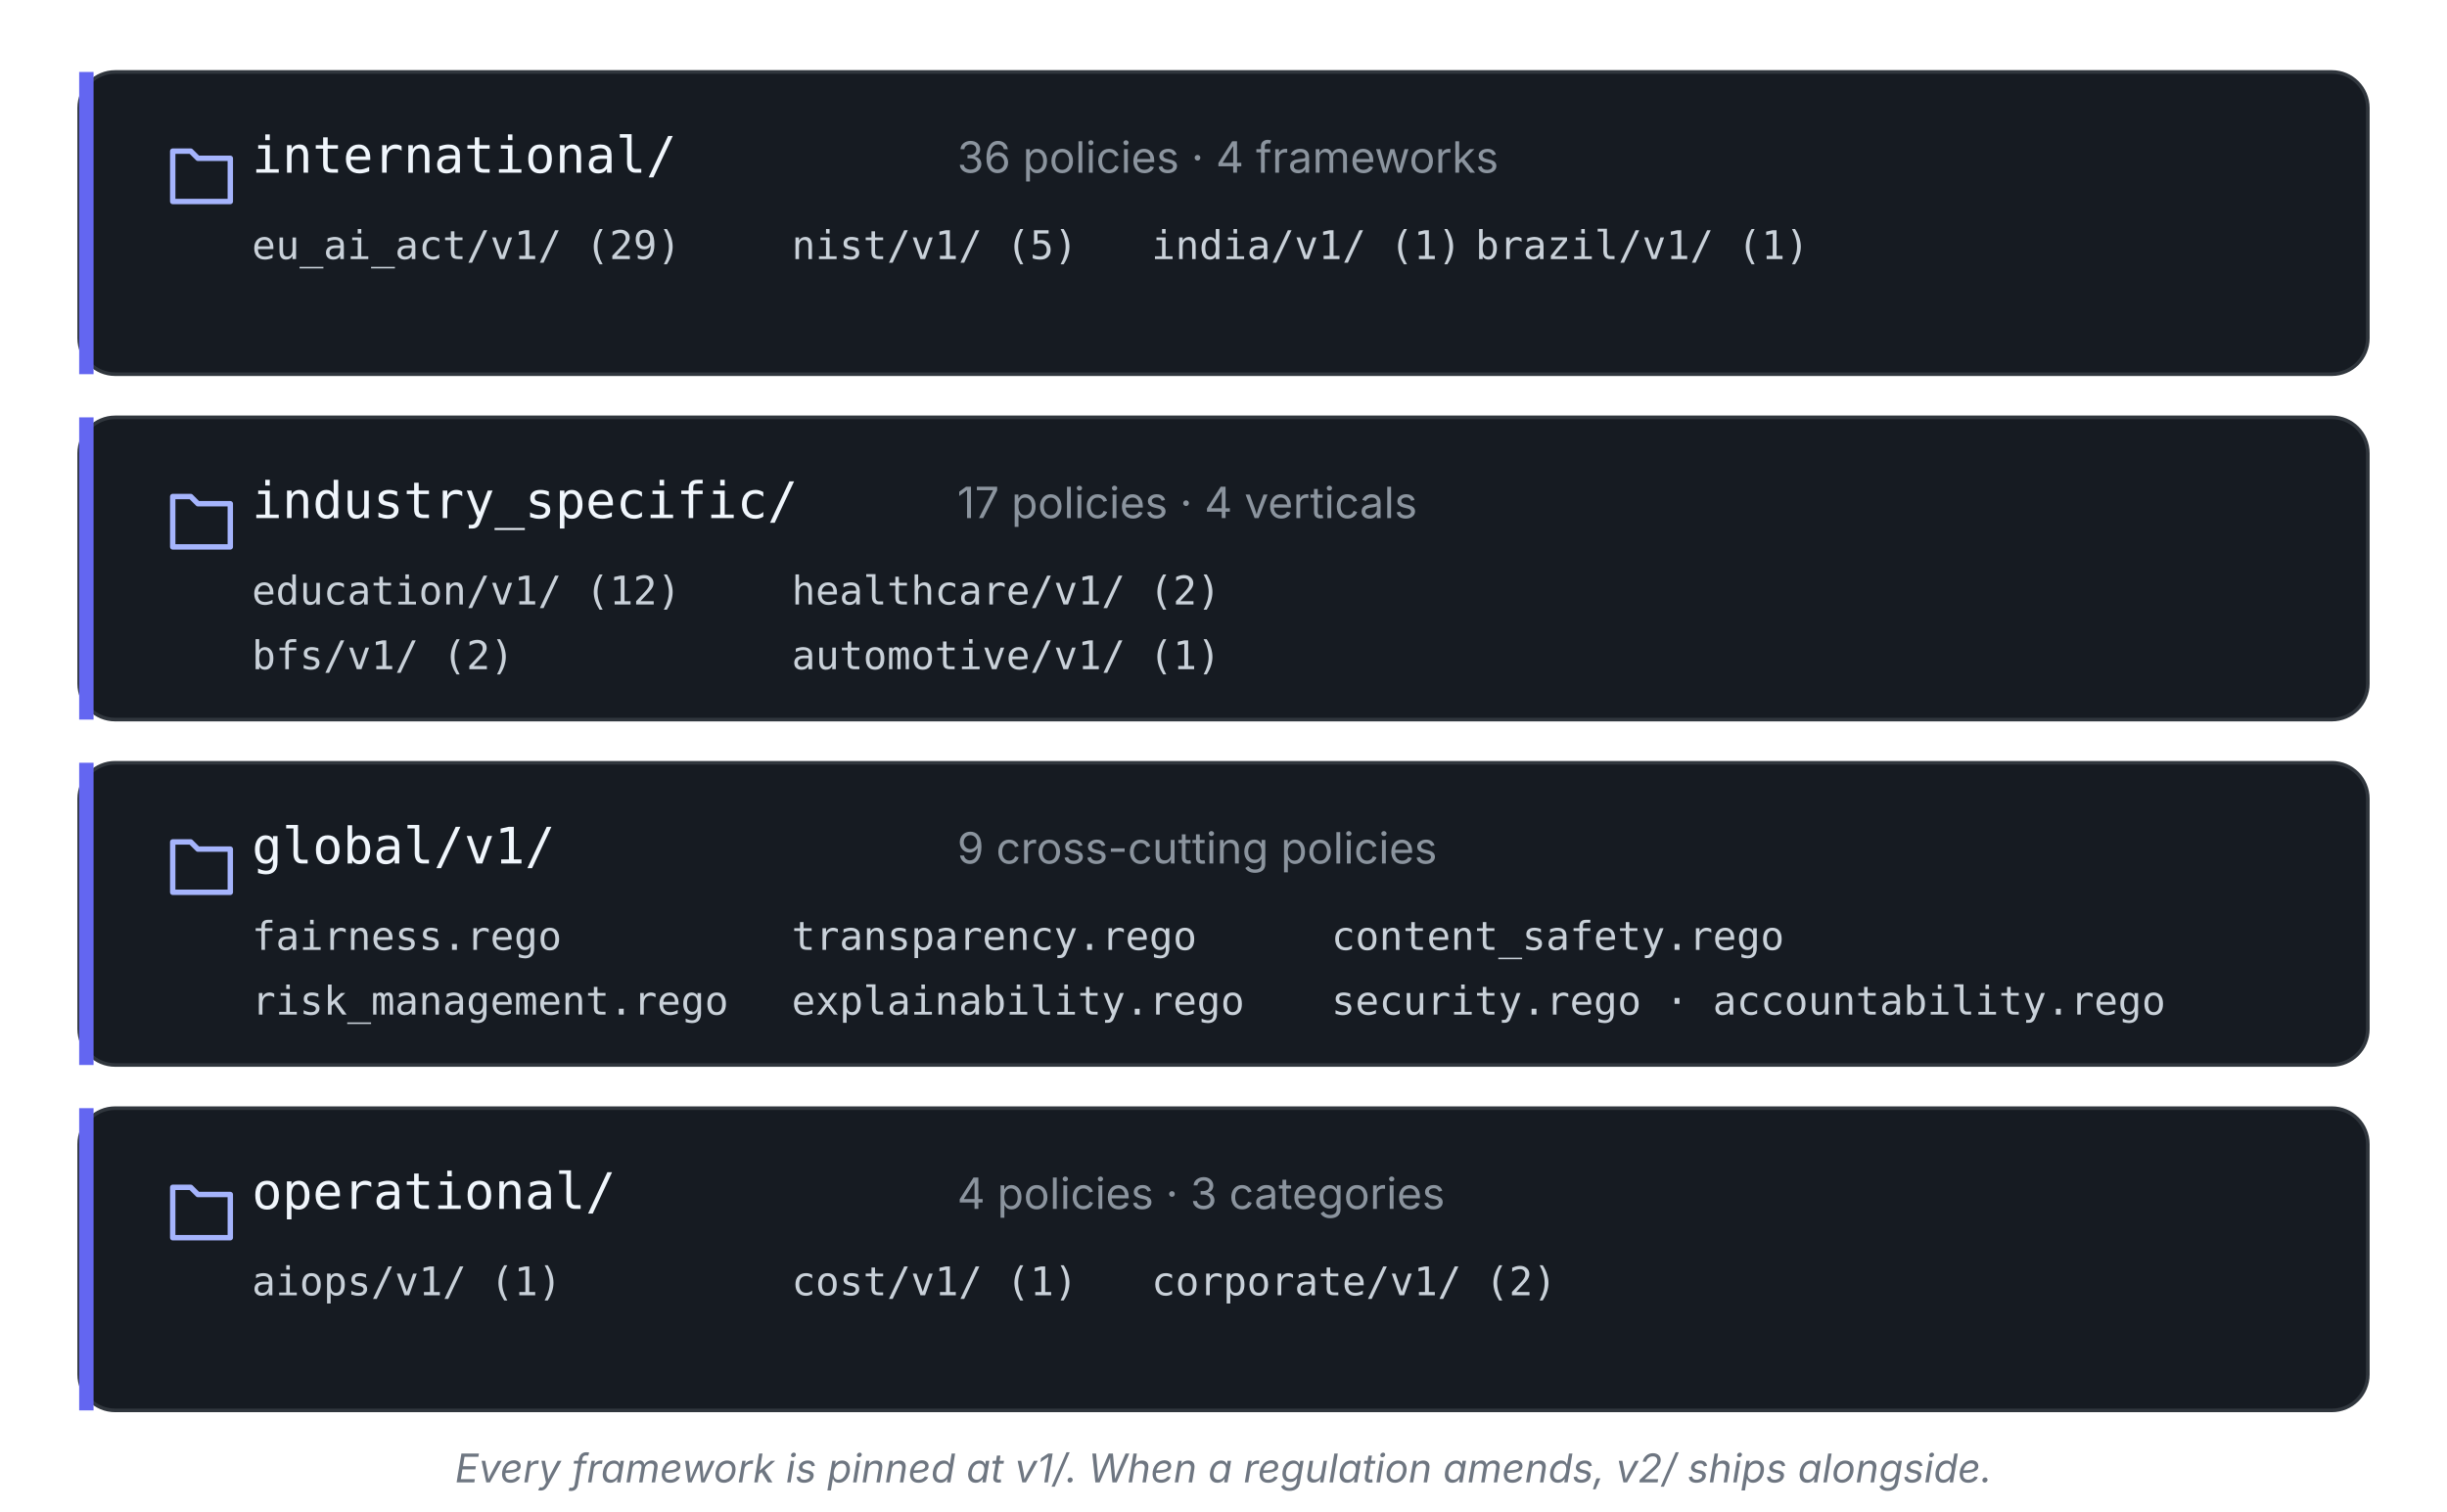
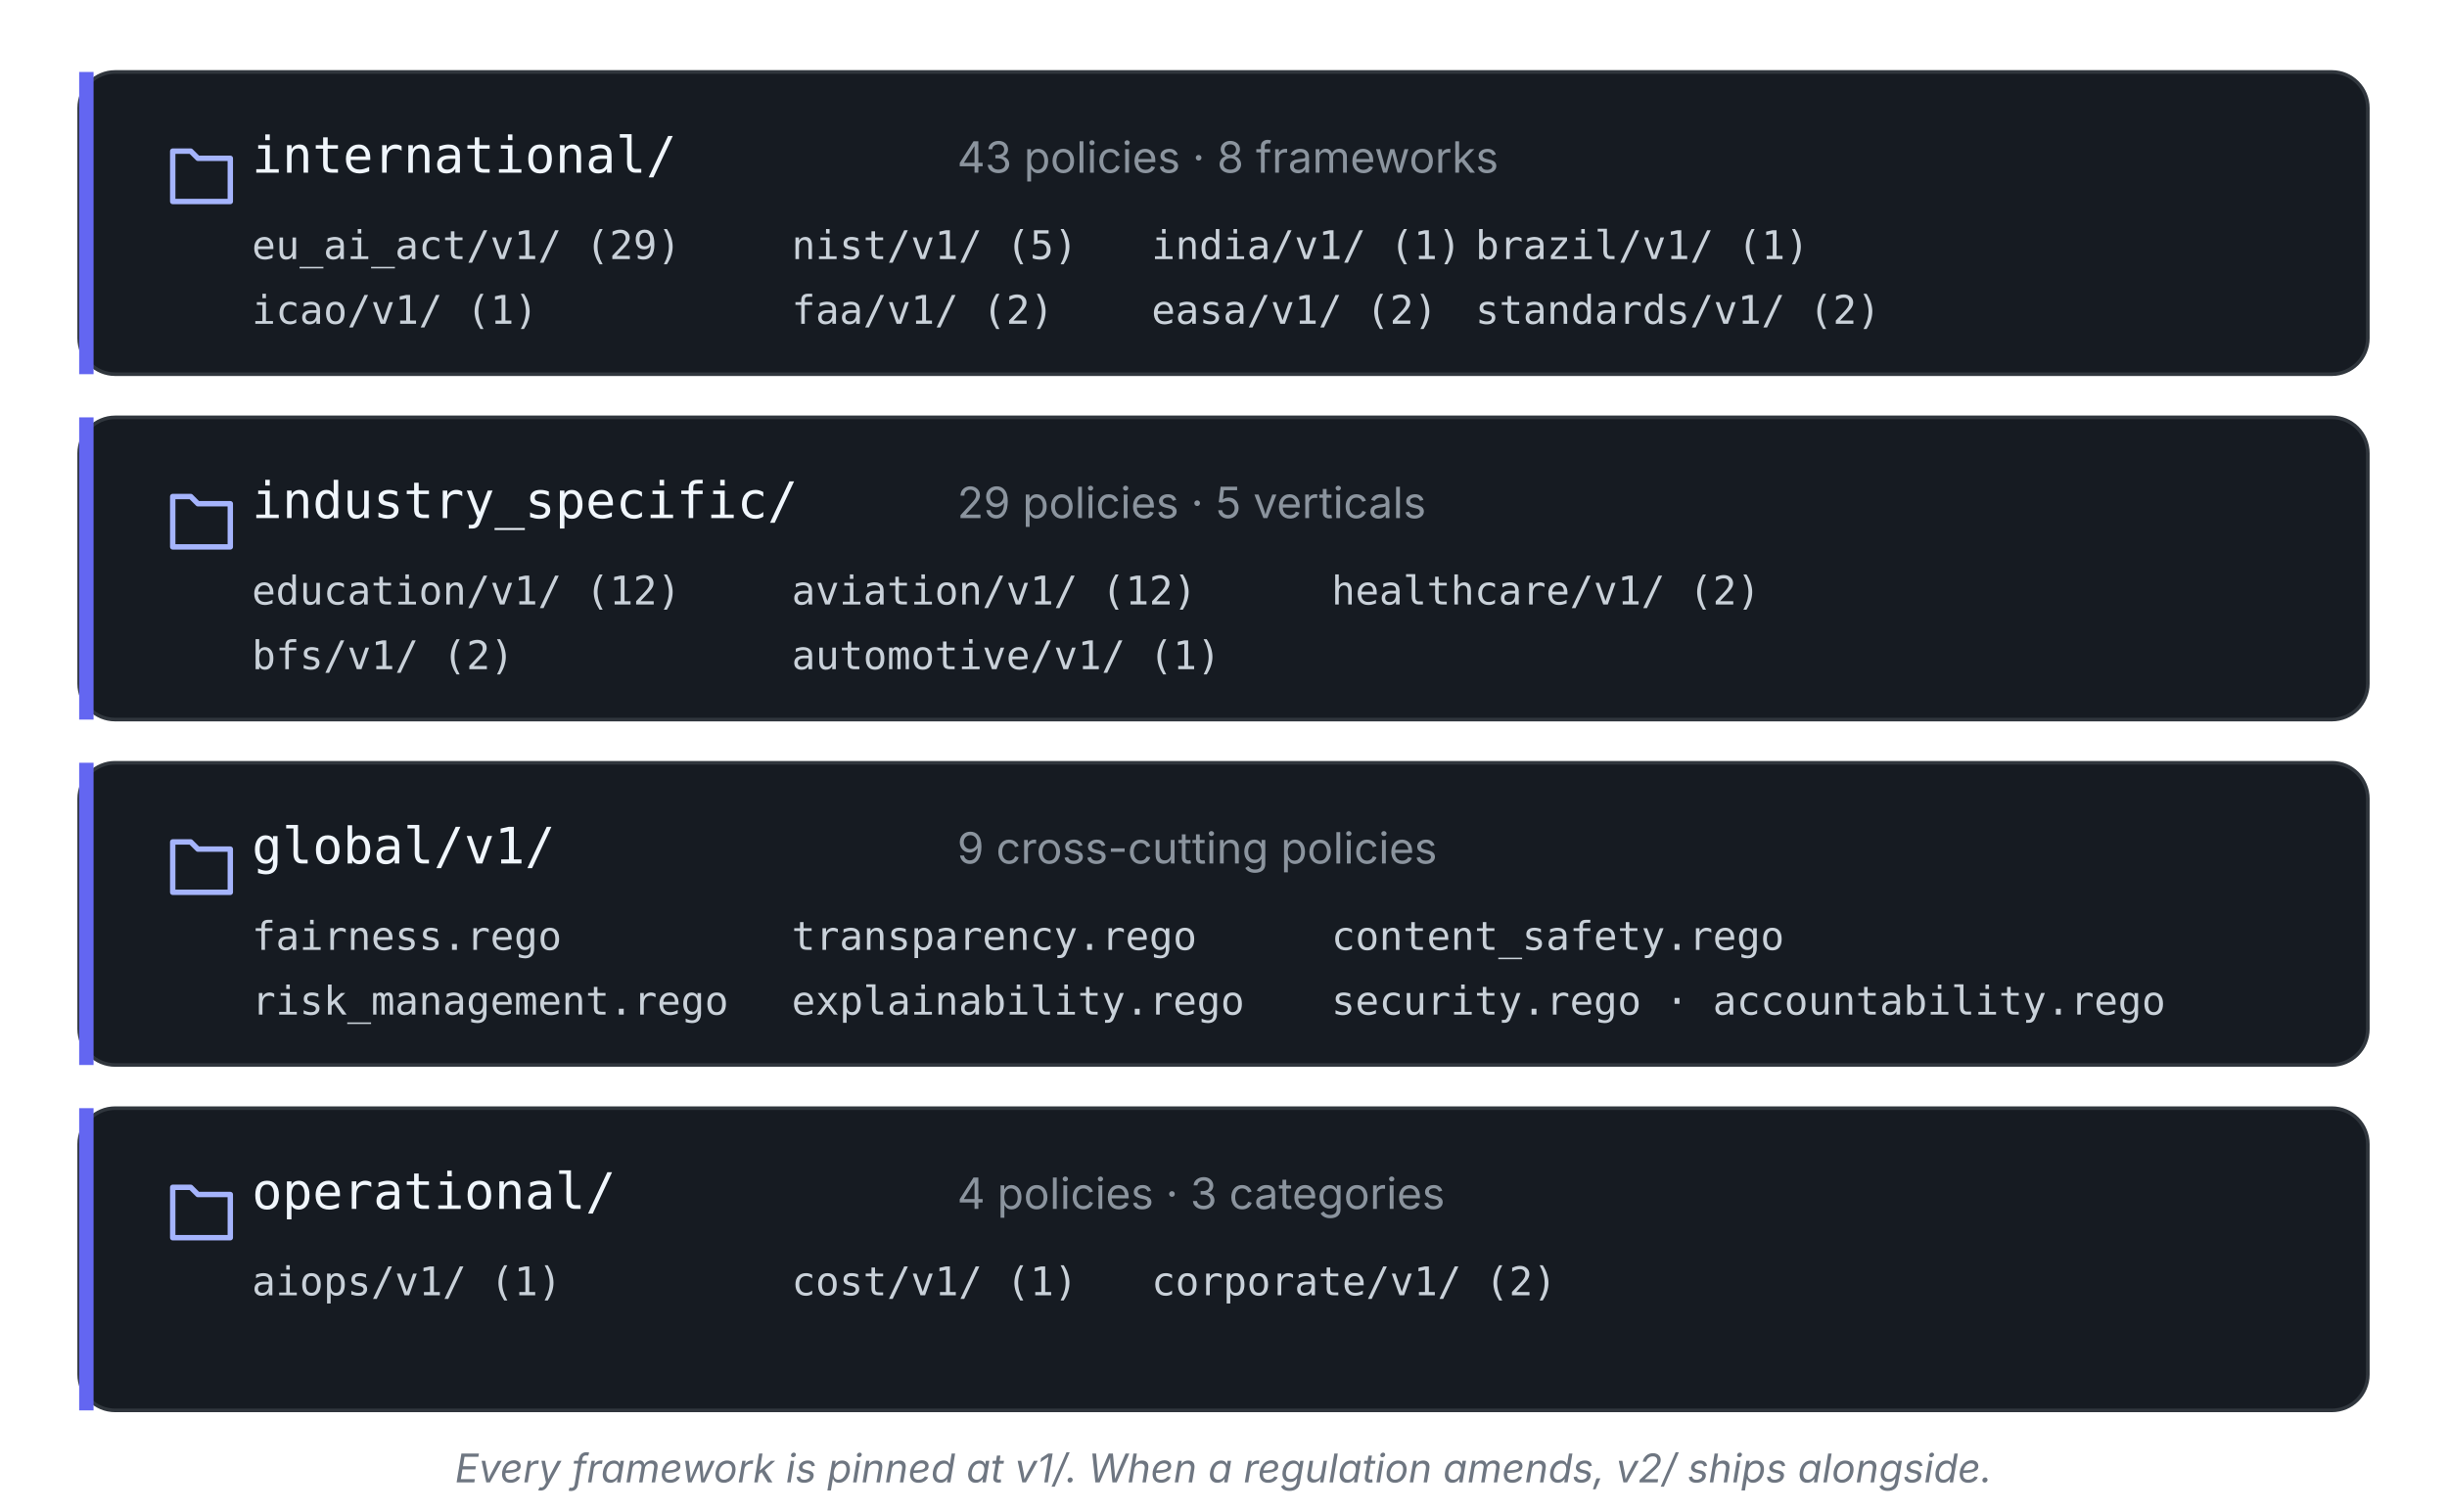
<svg xmlns="http://www.w3.org/2000/svg" viewBox="0 0 680 420" role="img" font-family="system-ui, -apple-system, BlinkMacSystemFont, 'Segoe UI', sans-serif">
  <g>
    <rect x="22" y="20" width="636" height="84" rx="10" fill="#161b22" stroke="#30363d" />
    <rect x="22" y="20" width="4" height="84" fill="#6366f1" />
    <g transform="translate(46, 38)" fill="none" stroke="#a5b4fc" stroke-width="1.5" stroke-linecap="round" stroke-linejoin="round">
      <path d="M2 4 H7 L9 6 H18 V18 H2 Z" />
    </g>
    <text x="70" y="48" font-size="14" font-weight="500" fill="#f0f6fc" font-family="ui-monospace, SFMono-Regular, Menlo, monospace">international/</text>
-     <text x="266" y="48" font-size="12" fill="#8b949e">36 policies · 4 frameworks</text>
+     <text x="266" y="48" font-size="12" fill="#8b949e">43 policies · 8 frameworks</text>
    <g font-size="11" fill="#c9d1d9" font-family="ui-monospace, SFMono-Regular, Menlo, monospace">
      <text x="70" y="72">eu_ai_act/v1/ (29)</text>
      <text x="220" y="72">nist/v1/ (5)</text>
      <text x="320" y="72">india/v1/ (1)</text>
      <text x="410" y="72">brazil/v1/ (1)</text>
+       <text x="70" y="90">icao/v1/ (1)</text>
+       <text x="220" y="90">faa/v1/ (2)</text>
+       <text x="320" y="90">easa/v1/ (2)</text>
+       <text x="410" y="90">standards/v1/ (2)</text>
    </g>
  </g>
  <g>
    <rect x="22" y="116" width="636" height="84" rx="10" fill="#161b22" stroke="#30363d" />
    <rect x="22" y="116" width="4" height="84" fill="#6366f1" />
    <g transform="translate(46, 134)" fill="none" stroke="#a5b4fc" stroke-width="1.5" stroke-linecap="round" stroke-linejoin="round">
      <path d="M2 4 H7 L9 6 H18 V18 H2 Z" />
    </g>
    <text x="70" y="144" font-size="14" font-weight="500" fill="#f0f6fc" font-family="ui-monospace, SFMono-Regular, Menlo, monospace">industry_specific/</text>
-     <text x="266" y="144" font-size="12" fill="#8b949e">17 policies · 4 verticals</text>
+     <text x="266" y="144" font-size="12" fill="#8b949e">29 policies · 5 verticals</text>
    <g font-size="11" fill="#c9d1d9" font-family="ui-monospace, SFMono-Regular, Menlo, monospace">
      <text x="70" y="168">education/v1/ (12)</text>
-       <text x="220" y="168">healthcare/v1/ (2)</text>
+       <text x="220" y="168">aviation/v1/ (12)</text>
+       <text x="370" y="168">healthcare/v1/ (2)</text>
      <text x="70" y="186">bfs/v1/ (2)</text>
      <text x="220" y="186">automotive/v1/ (1)</text>
    </g>
  </g>
  <g>
    <rect x="22" y="212" width="636" height="84" rx="10" fill="#161b22" stroke="#30363d" />
    <rect x="22" y="212" width="4" height="84" fill="#6366f1" />
    <g transform="translate(46, 230)" fill="none" stroke="#a5b4fc" stroke-width="1.5" stroke-linecap="round" stroke-linejoin="round">
      <path d="M2 4 H7 L9 6 H18 V18 H2 Z" />
    </g>
    <text x="70" y="240" font-size="14" font-weight="500" fill="#f0f6fc" font-family="ui-monospace, SFMono-Regular, Menlo, monospace">global/v1/</text>
    <text x="266" y="240" font-size="12" fill="#8b949e">9 cross-cutting policies</text>
    <g font-size="11" fill="#c9d1d9" font-family="ui-monospace, SFMono-Regular, Menlo, monospace">
      <text x="70" y="264">fairness.rego</text>
      <text x="220" y="264">transparency.rego</text>
      <text x="370" y="264">content_safety.rego</text>
      <text x="70" y="282">risk_management.rego</text>
      <text x="220" y="282">explainability.rego</text>
      <text x="370" y="282">security.rego  · accountability.rego</text>
    </g>
  </g>
  <g>
    <rect x="22" y="308" width="636" height="84" rx="10" fill="#161b22" stroke="#30363d" />
    <rect x="22" y="308" width="4" height="84" fill="#6366f1" />
    <g transform="translate(46, 326)" fill="none" stroke="#a5b4fc" stroke-width="1.5" stroke-linecap="round" stroke-linejoin="round">
      <path d="M2 4 H7 L9 6 H18 V18 H2 Z" />
    </g>
    <text x="70" y="336" font-size="14" font-weight="500" fill="#f0f6fc" font-family="ui-monospace, SFMono-Regular, Menlo, monospace">operational/</text>
    <text x="266" y="336" font-size="12" fill="#8b949e">4 policies · 3 categories</text>
    <g font-size="11" fill="#c9d1d9" font-family="ui-monospace, SFMono-Regular, Menlo, monospace">
      <text x="70" y="360">aiops/v1/ (1)</text>
      <text x="220" y="360">cost/v1/ (1)</text>
      <text x="320" y="360">corporate/v1/ (2)</text>
    </g>
  </g>
  <text x="340" y="412" font-size="11" font-style="italic" fill="#6e7681" text-anchor="middle">Every framework is pinned at v1/. When a regulation amends, v2/ ships alongside.</text>
</svg>
